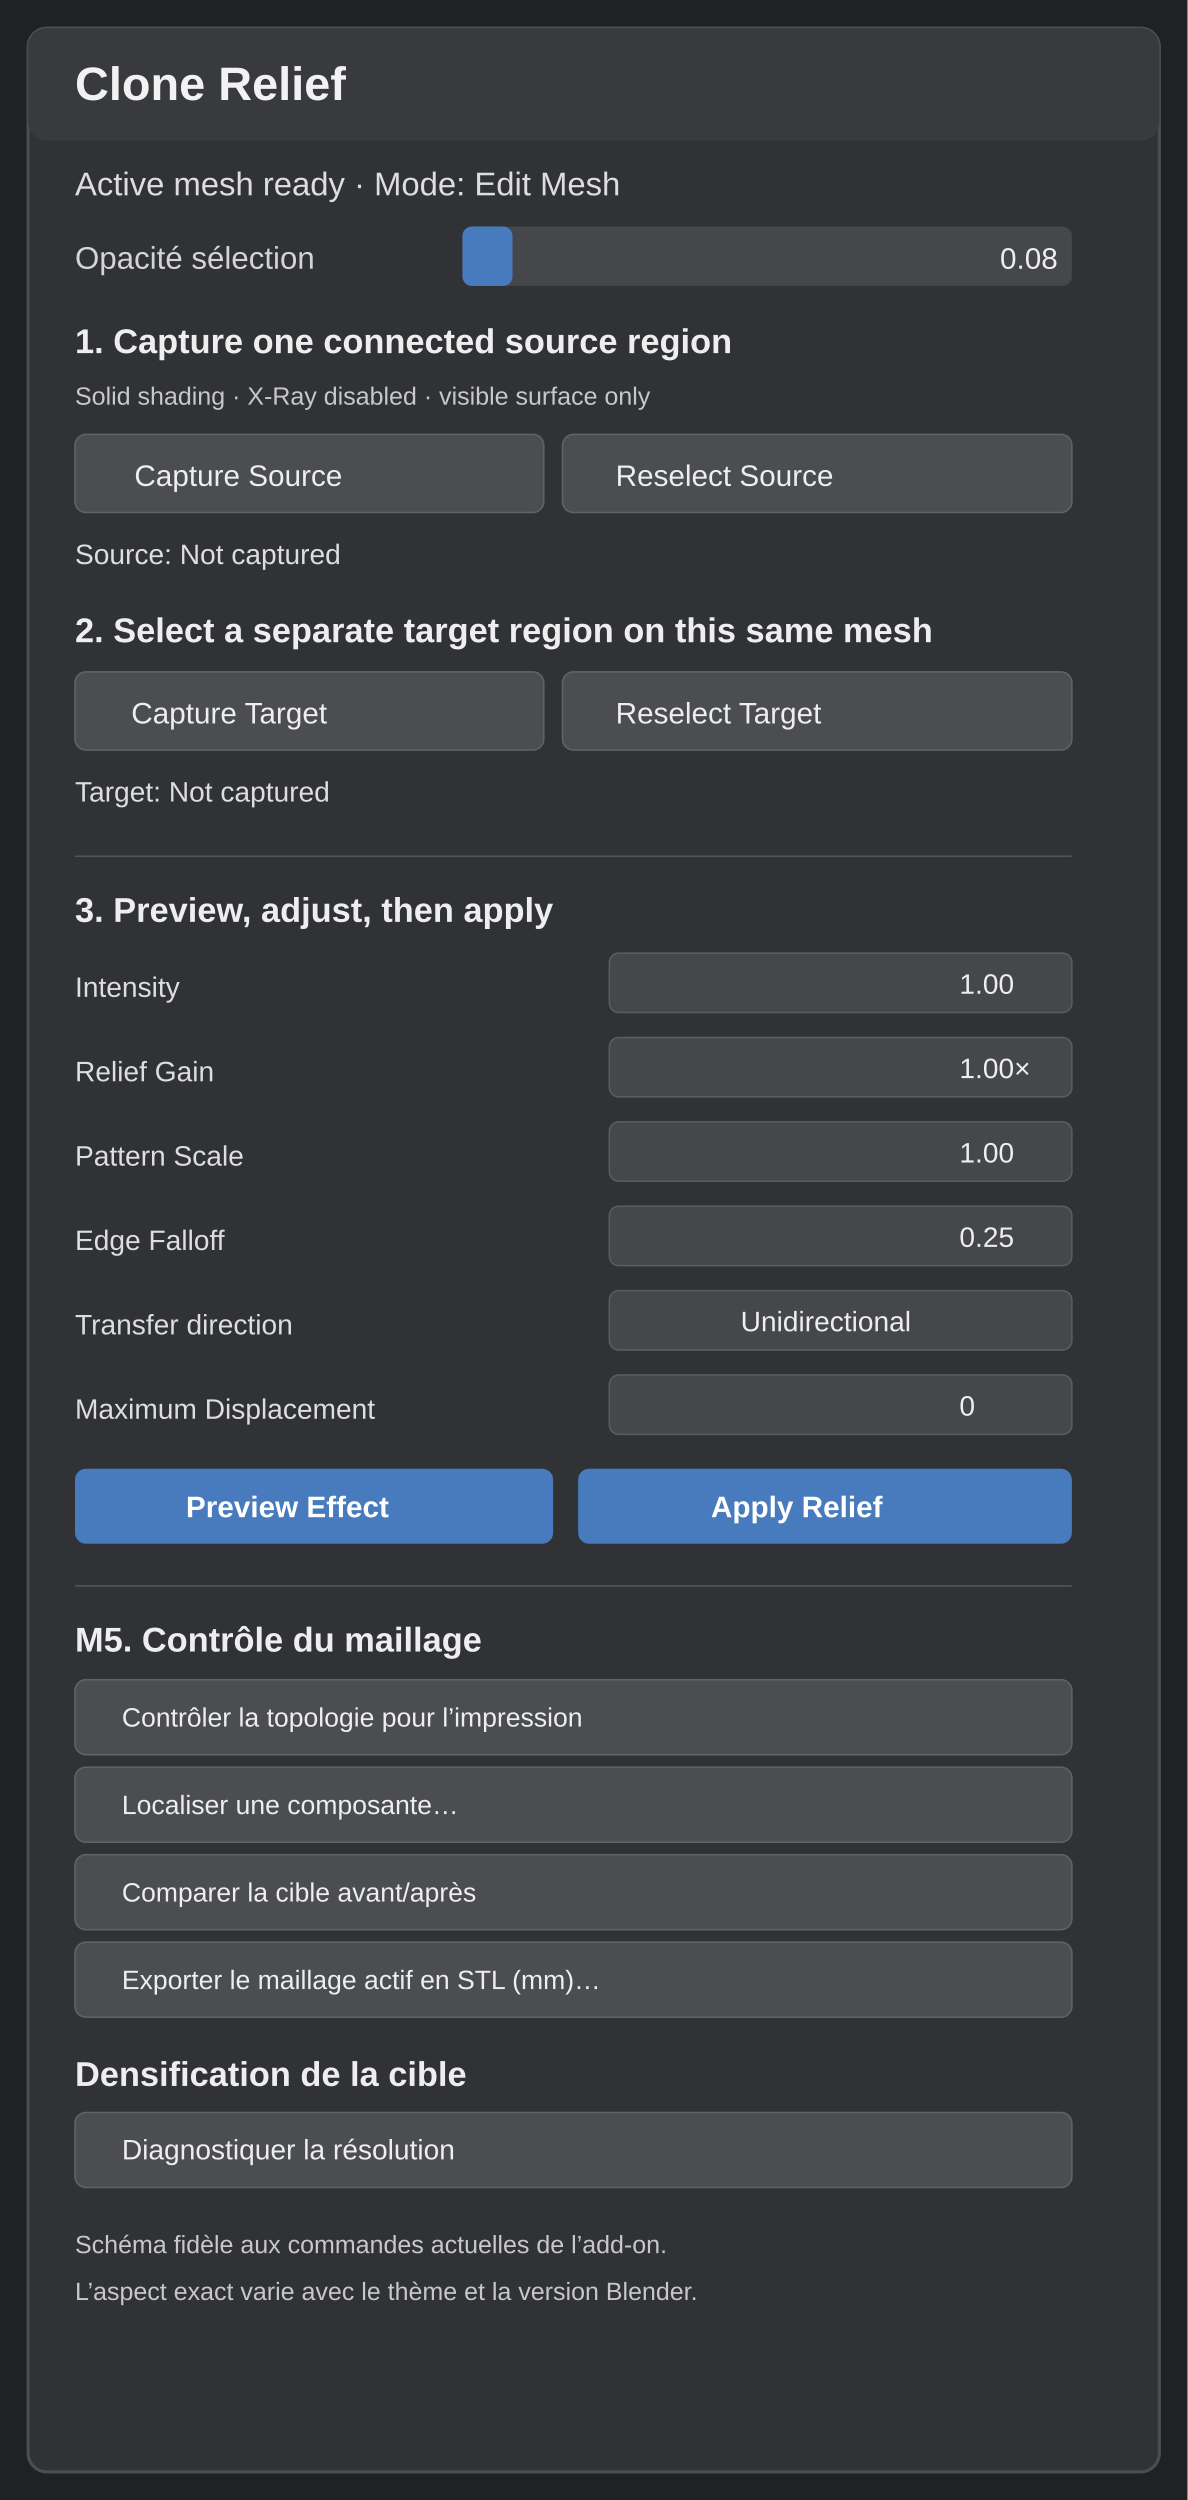
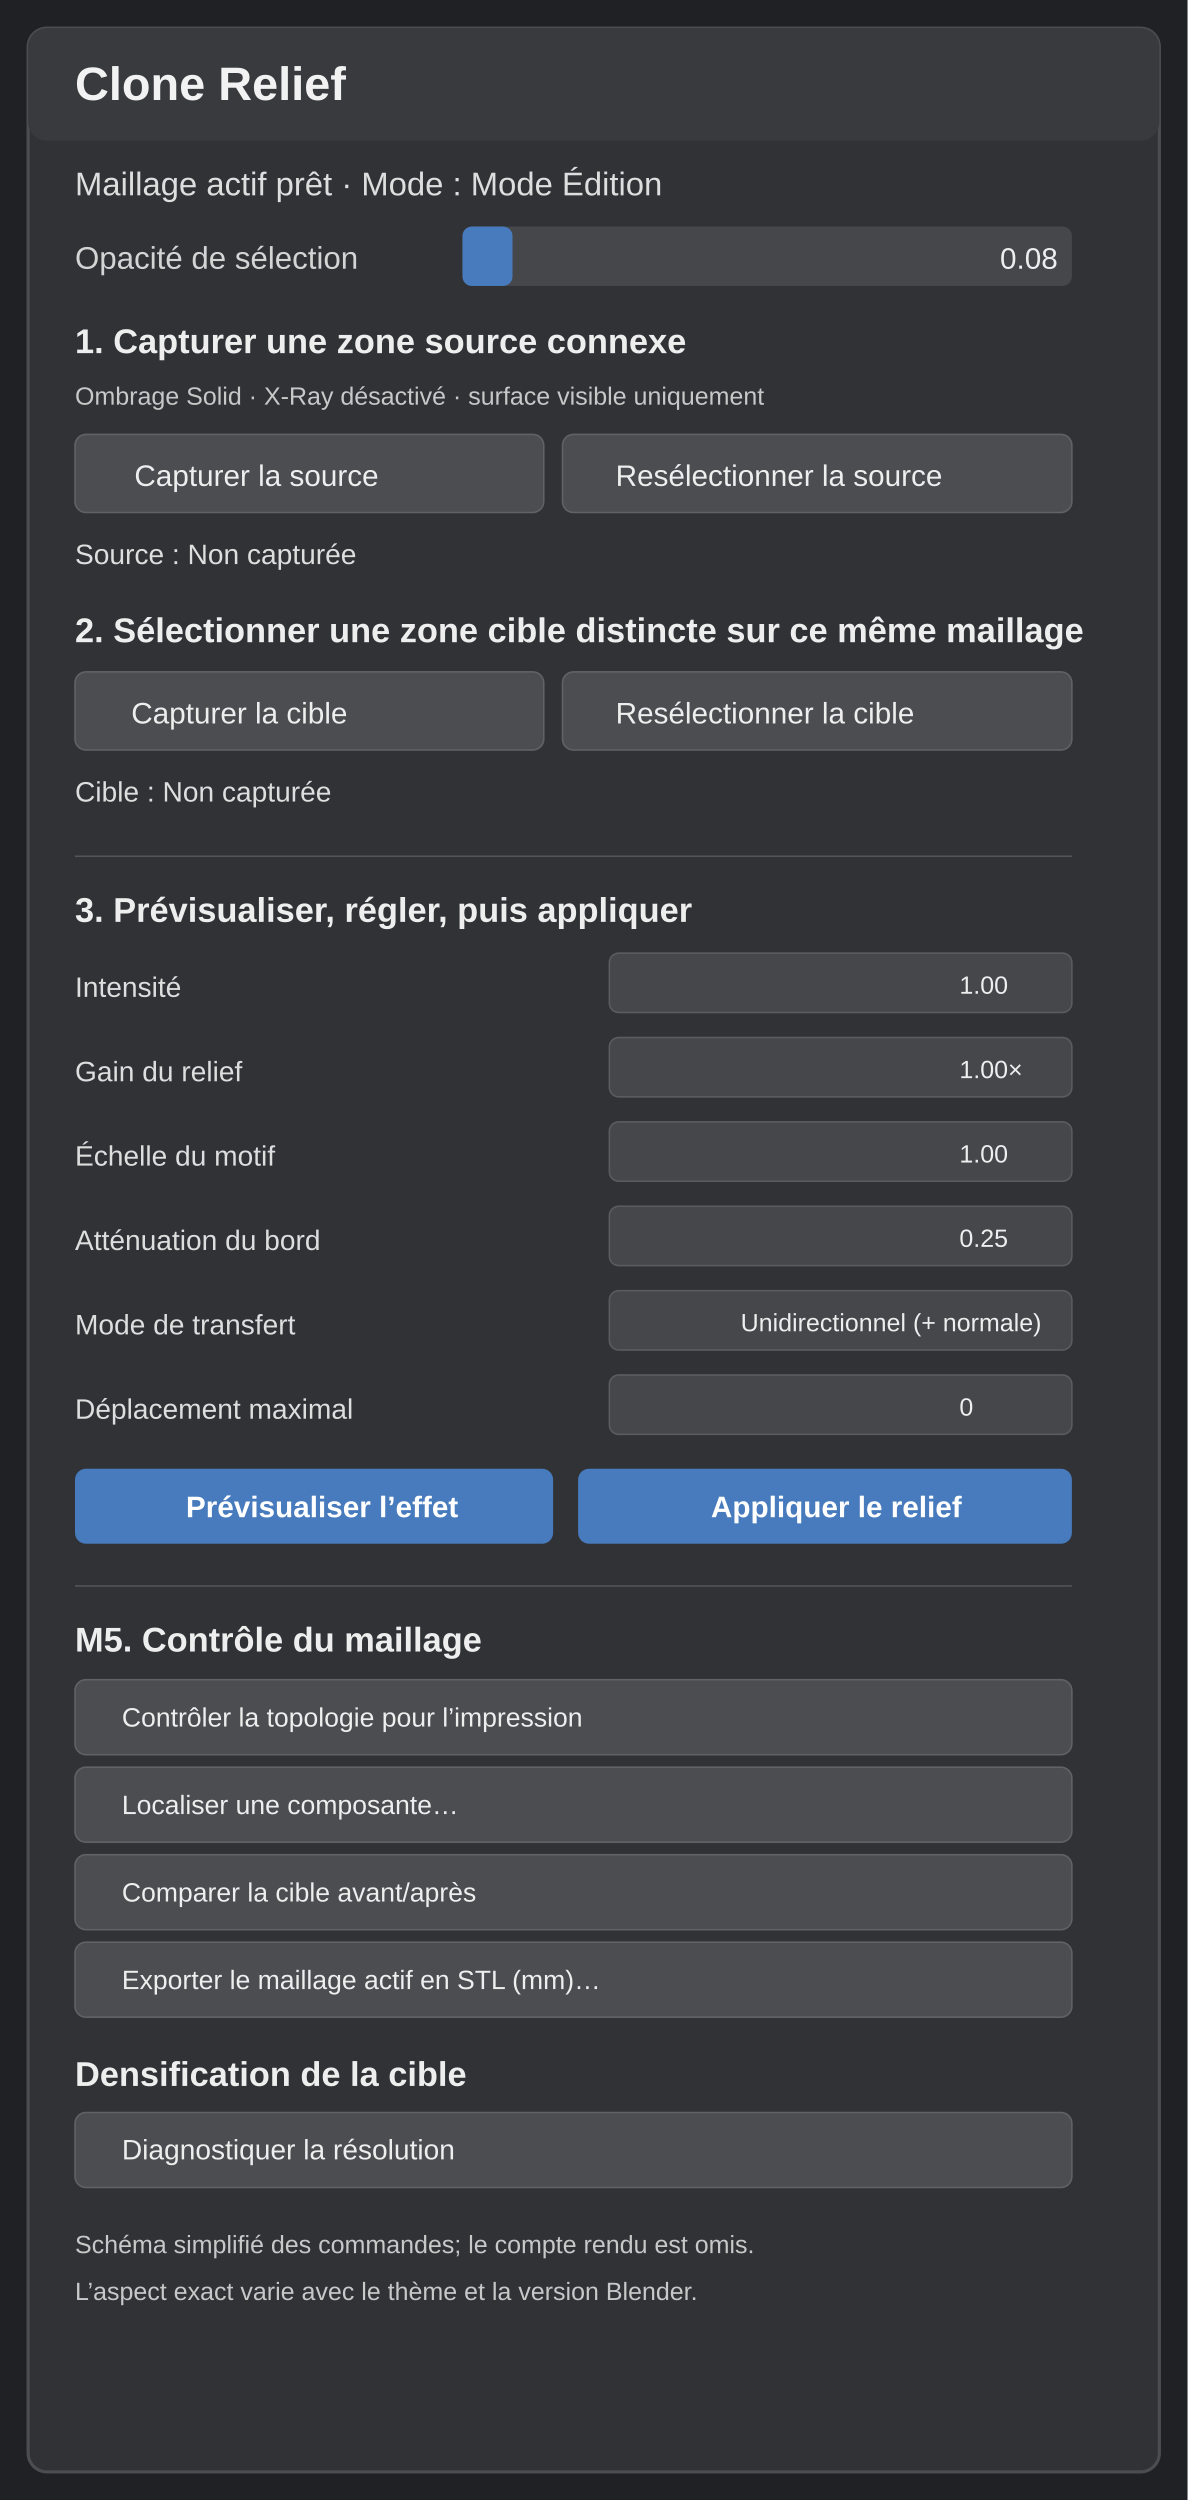
<svg xmlns="http://www.w3.org/2000/svg" width="760" height="1600" viewBox="0 0 760 1600">
  <rect width="760" height="1600" fill="#202124" />
  <rect x="18" y="18" width="724" height="1564" rx="12" fill="#303236" stroke="#4b4d50" stroke-width="2" />
  <rect x="18" y="18" width="724" height="72" rx="12" fill="#383a3e" />
  <text x="48" y="64" fill="#f2f2f2" font-family="Arial,sans-serif" font-size="30" font-weight="600">Clone Relief</text>
-   <text x="48" y="125" fill="#dedede" font-family="Arial,sans-serif" font-size="21">Active mesh ready  ·  Mode: Edit Mesh</text>
-   <text x="48" y="172" fill="#d4d4d4" font-family="Arial,sans-serif" font-size="20">Opacité sélection</text>
+   <text x="48" y="125" fill="#dedede" font-family="Arial,sans-serif" font-size="21">Maillage actif prêt  ·  Mode : Mode Édition</text>
+   <text x="48" y="172" fill="#d4d4d4" font-family="Arial,sans-serif" font-size="20">Opacité de sélection</text>
  <rect x="296" y="145" width="390" height="38" rx="6" fill="#45474b" />
  <rect x="296" y="145" width="32" height="38" rx="6" fill="#477bbd" />
  <text x="640" y="172" fill="#eeeeee" font-family="Arial,sans-serif" font-size="19">0.08</text>
-   <text x="48" y="226" fill="#eeeeee" font-family="Arial,sans-serif" font-size="22" font-weight="600">1. Capture one connected source region</text>
-   <text x="48" y="259" fill="#c8c8c8" font-family="Arial,sans-serif" font-size="16">Solid shading · X-Ray disabled · visible surface only</text>
+   <text x="48" y="226" fill="#eeeeee" font-family="Arial,sans-serif" font-size="22" font-weight="600">1. Capturer une zone source connexe</text>
+   <text x="48" y="259" fill="#c8c8c8" font-family="Arial,sans-serif" font-size="16">Ombrage Solid · X-Ray désactivé · surface visible uniquement</text>
  <rect x="48" y="278" width="300" height="50" rx="7" fill="#4b4d50" stroke="#606267" />
-   <text x="86" y="311" fill="#eee" font-family="Arial,sans-serif" font-size="19">Capture Source</text>
+   <text x="86" y="311" fill="#eee" font-family="Arial,sans-serif" font-size="19">Capturer la source</text>
  <rect x="360" y="278" width="326" height="50" rx="7" fill="#4b4d50" stroke="#606267" />
-   <text x="394" y="311" fill="#eee" font-family="Arial,sans-serif" font-size="19">Reselect Source</text>
-   <text x="48" y="361" fill="#dedede" font-family="Arial,sans-serif" font-size="18">Source: Not captured</text>
-   <text x="48" y="411" fill="#eeeeee" font-family="Arial,sans-serif" font-size="22" font-weight="600">2. Select a separate target region on this same mesh</text>
+   <text x="394" y="311" fill="#eee" font-family="Arial,sans-serif" font-size="19">Resélectionner la source</text>
+   <text x="48" y="361" fill="#dedede" font-family="Arial,sans-serif" font-size="18">Source : Non capturée</text>
+   <text x="48" y="411" fill="#eeeeee" font-family="Arial,sans-serif" font-size="22" font-weight="600">2. Sélectionner une zone cible distincte sur ce même maillage</text>
  <rect x="48" y="430" width="300" height="50" rx="7" fill="#4b4d50" stroke="#606267" />
-   <text x="84" y="463" fill="#eee" font-family="Arial,sans-serif" font-size="19">Capture Target</text>
+   <text x="84" y="463" fill="#eee" font-family="Arial,sans-serif" font-size="19">Capturer la cible</text>
  <rect x="360" y="430" width="326" height="50" rx="7" fill="#4b4d50" stroke="#606267" />
-   <text x="394" y="463" fill="#eee" font-family="Arial,sans-serif" font-size="19">Reselect Target</text>
-   <text x="48" y="513" fill="#dedede" font-family="Arial,sans-serif" font-size="18">Target: Not captured</text>
+   <text x="394" y="463" fill="#eee" font-family="Arial,sans-serif" font-size="19">Resélectionner la cible</text>
+   <text x="48" y="513" fill="#dedede" font-family="Arial,sans-serif" font-size="18">Cible : Non capturée</text>
  <line x1="48" y1="548" x2="686" y2="548" stroke="#535559" />
-   <text x="48" y="590" fill="#eeeeee" font-family="Arial,sans-serif" font-size="22" font-weight="600">3. Preview, adjust, then apply</text>
+   <text x="48" y="590" fill="#eeeeee" font-family="Arial,sans-serif" font-size="22" font-weight="600">3. Prévisualiser, régler, puis appliquer</text>
  <g font-family="Arial,sans-serif" font-size="18" fill="#dedede">
-     <text x="48" y="638">Intensity</text>
-     <text x="48" y="692">Relief Gain</text>
-     <text x="48" y="746">Pattern Scale</text>
-     <text x="48" y="800">Edge Falloff</text>
-     <text x="48" y="854">Transfer direction</text>
-     <text x="48" y="908">Maximum Displacement</text>
+     <text x="48" y="638">Intensité</text>
+     <text x="48" y="692">Gain du relief</text>
+     <text x="48" y="746">Échelle du motif</text>
+     <text x="48" y="800">Atténuation du bord</text>
+     <text x="48" y="854">Mode de transfert</text>
+     <text x="48" y="908">Déplacement maximal</text>
  </g>
  <g fill="#45474b" stroke="#5a5c60">
    <rect x="390" y="610" width="296" height="38" rx="6" />
    <rect x="390" y="664" width="296" height="38" rx="6" />
    <rect x="390" y="718" width="296" height="38" rx="6" />
    <rect x="390" y="772" width="296" height="38" rx="6" />
    <rect x="390" y="826" width="296" height="38" rx="6" />
    <rect x="390" y="880" width="296" height="38" rx="6" />
  </g>
-   <g fill="#eee" font-family="Arial,sans-serif" font-size="18">
+   <g fill="#eee" font-family="Arial,sans-serif" font-size="16">
    <text x="614" y="636">1.00</text>
    <text x="614" y="690">1.00×</text>
    <text x="614" y="744">1.00</text>
    <text x="614" y="798">0.25</text>
-     <text x="474" y="852">Unidirectional</text>
+     <text x="474" y="852">Unidirectionnel (+ normale)</text>
    <text x="614" y="906">0</text>
  </g>
  <rect x="48" y="940" width="306" height="48" rx="7" fill="#477bbd" />
-   <text x="119" y="971" fill="#fff" font-family="Arial,sans-serif" font-size="19" font-weight="600">Preview Effect</text>
+   <text x="119" y="971" fill="#fff" font-family="Arial,sans-serif" font-size="19" font-weight="600">Prévisualiser l’effet</text>
  <rect x="370" y="940" width="316" height="48" rx="7" fill="#477bbd" />
-   <text x="455" y="971" fill="#fff" font-family="Arial,sans-serif" font-size="19" font-weight="600">Apply Relief</text>
+   <text x="455" y="971" fill="#fff" font-family="Arial,sans-serif" font-size="19" font-weight="600">Appliquer le relief</text>
  <line x1="48" y1="1015" x2="686" y2="1015" stroke="#535559" />
  <text x="48" y="1057" fill="#eeeeee" font-family="Arial,sans-serif" font-size="22" font-weight="600">M5. Contrôle du maillage</text>
  <g fill="#4b4d50" stroke="#606267">
    <rect x="48" y="1075" width="638" height="48" rx="7" />
    <rect x="48" y="1131" width="638" height="48" rx="7" />
    <rect x="48" y="1187" width="638" height="48" rx="7" />
    <rect x="48" y="1243" width="638" height="48" rx="7" />
  </g>
  <g fill="#eeeeee" font-family="Arial,sans-serif" font-size="17">
    <text x="78" y="1105">Contrôler la topologie pour l’impression</text>
    <text x="78" y="1161">Localiser une composante…</text>
    <text x="78" y="1217">Comparer la cible avant/après</text>
    <text x="78" y="1273">Exporter le maillage actif en STL (mm)…</text>
  </g>
  <text x="48" y="1335" fill="#eeeeee" font-family="Arial,sans-serif" font-size="22" font-weight="600">Densification de la cible</text>
  <rect x="48" y="1352" width="638" height="48" rx="7" fill="#4b4d50" stroke="#606267" />
  <text x="78" y="1382" fill="#eee" font-family="Arial,sans-serif" font-size="18">Diagnostiquer la résolution</text>
-   <text x="48" y="1442" fill="#c8c8c8" font-family="Arial,sans-serif" font-size="16">Schéma fidèle aux commandes actuelles de l’add-on.</text>
+   <text x="48" y="1442" fill="#c8c8c8" font-family="Arial,sans-serif" font-size="16">Schéma simplifié des commandes; le compte rendu est omis.</text>
  <text x="48" y="1472" fill="#c8c8c8" font-family="Arial,sans-serif" font-size="16">L’aspect exact varie avec le thème et la version Blender.</text>
</svg>
